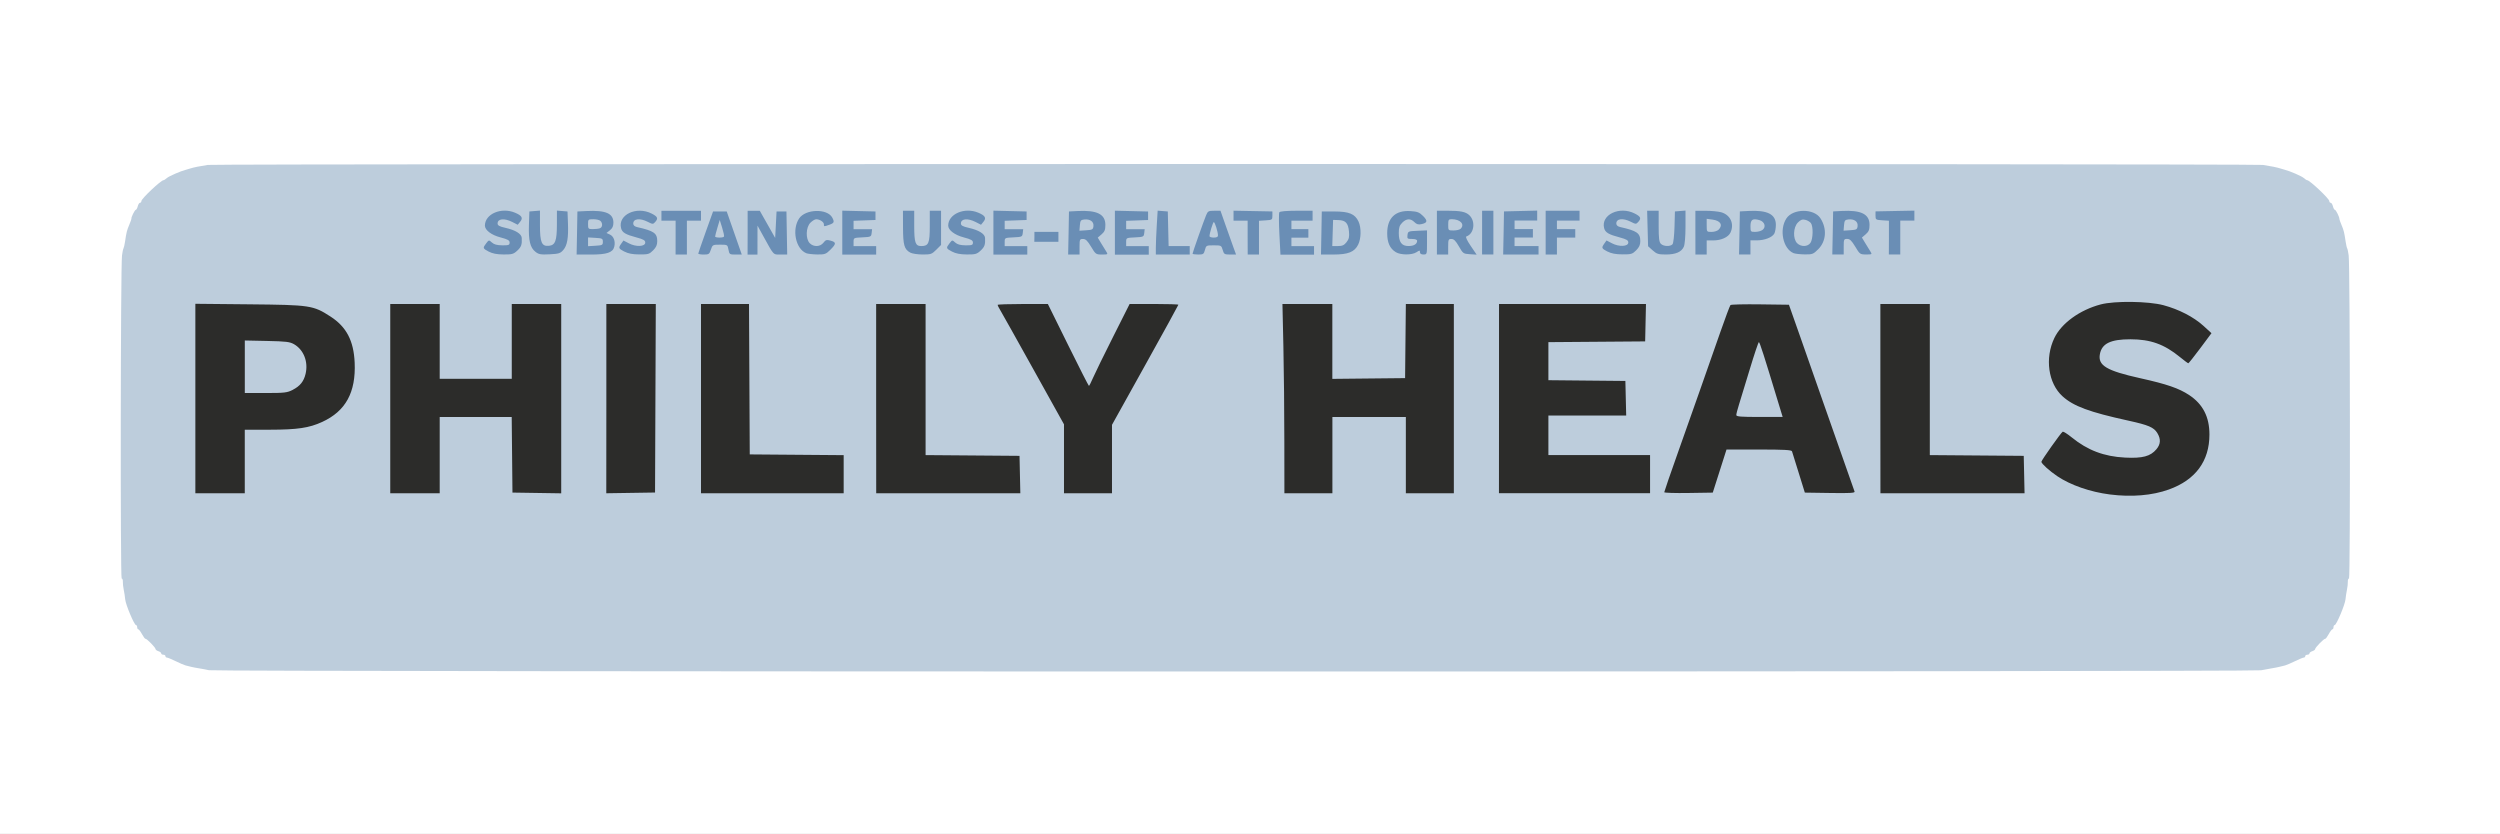
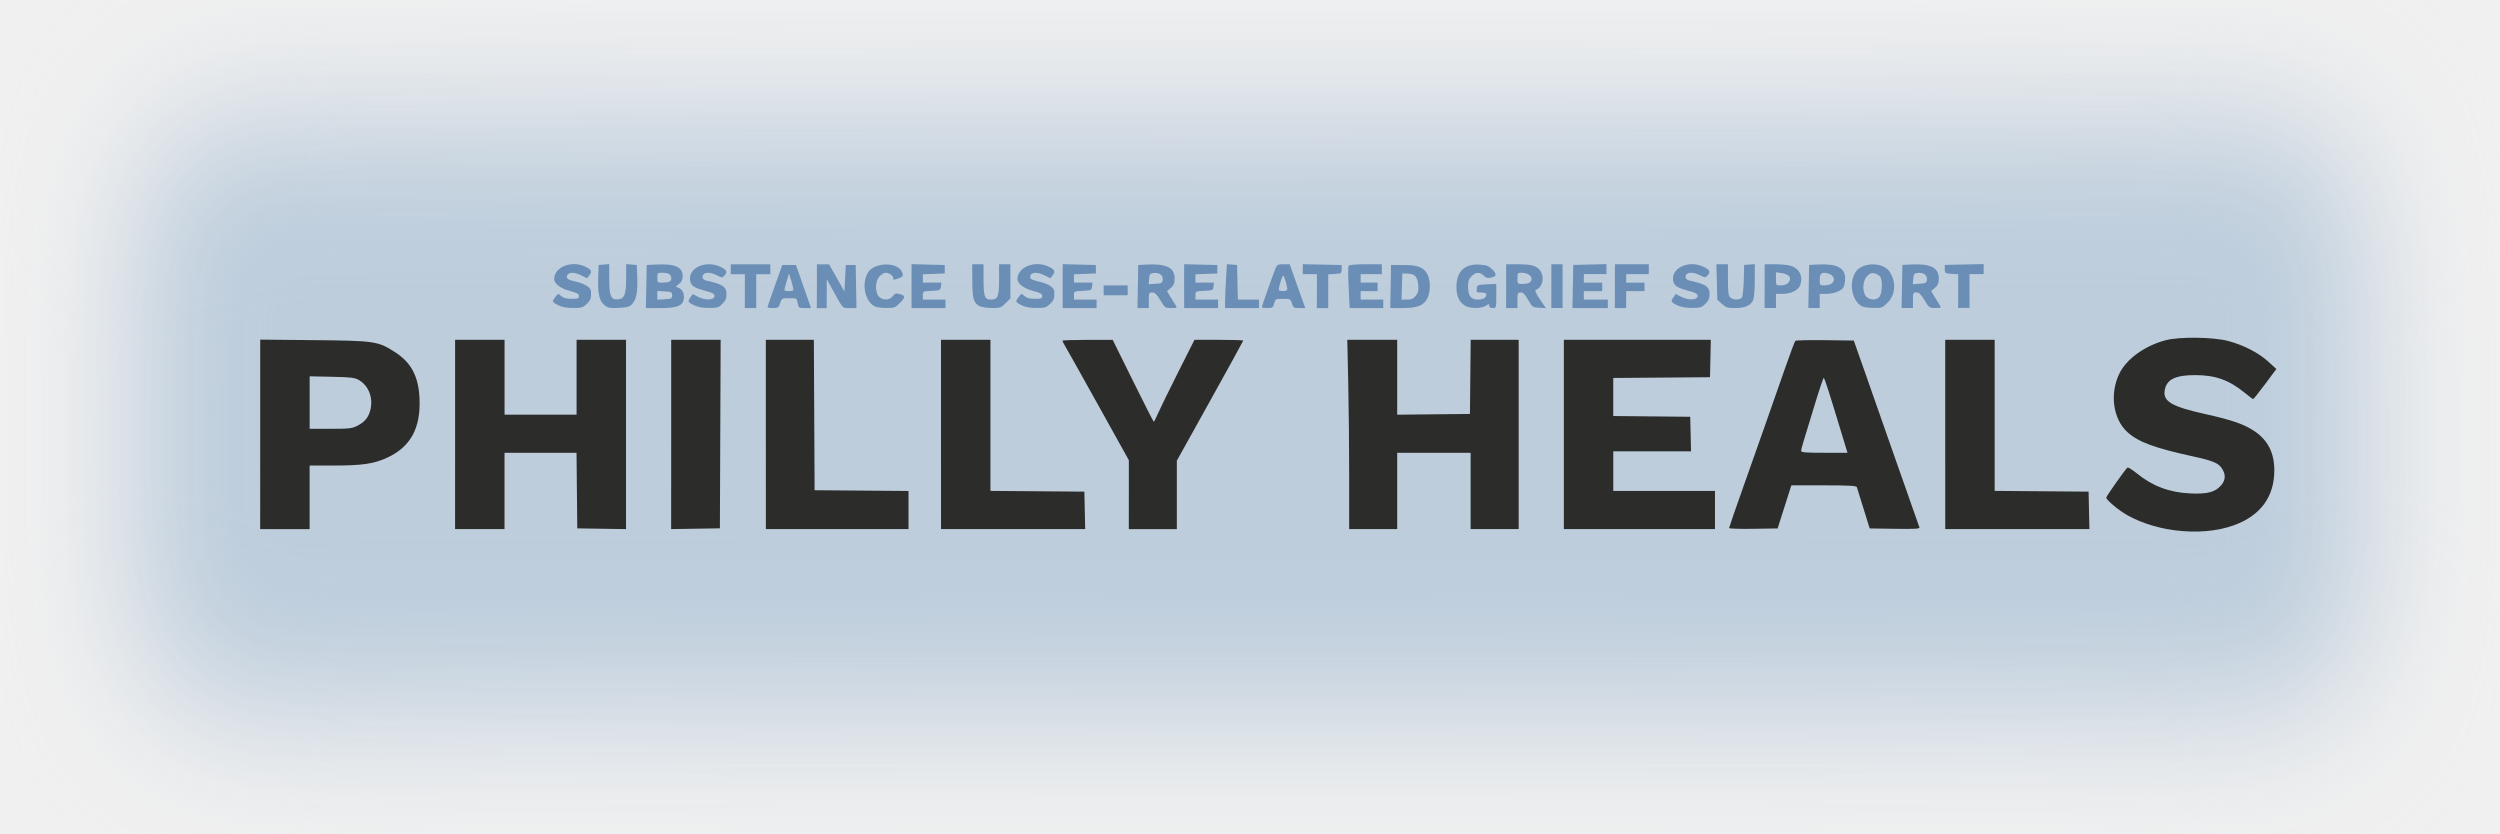
- <svg xmlns="http://www.w3.org/2000/svg" width="300" height="100" viewBox="0 0 79.375 26.458" version="1.1" id="svg1" xml:space="preserve">
-   <defs id="defs1">
-     <filter style="color-interpolation-filters:sRGB;" id="filter33" x="-8.147" y="-35.777" width="18.263" height="77.804">
-       <feFlood result="flood" in="SourceGraphic" flood-opacity="1" flood-color="rgb(1,184,237)" id="feFlood32" />
-       <feGaussianBlur result="blur" in="SourceGraphic" stdDeviation="120.124" id="feGaussianBlur32" />
-       <feOffset result="offset" in="blur" dx="34.308" dy="42.308" id="feOffset32" />
-       <feComposite result="comp1" operator="in" in="offset" in2="flood" id="feComposite32" />
-       <feComposite result="fbSourceGraphic" operator="over" in="SourceGraphic" in2="comp1" id="feComposite33" />
-       <feColorMatrix result="fbSourceGraphicAlpha" in="fbSourceGraphic" values="0 0 0 -1 0 0 0 0 -1 0 0 0 0 -1 0 0 0 0 1 0" id="feColorMatrix33" />
-       <feFlood id="feFlood33" result="flood" in="fbSourceGraphic" flood-opacity="1" flood-color="rgb(1,184,237)" />
-       <feGaussianBlur id="feGaussianBlur33" result="blur" in="fbSourceGraphic" stdDeviation="120.124" />
-       <feOffset id="feOffset33" result="offset" in="blur" dx="34.308" dy="42.308" />
-       <feComposite id="feComposite34" result="comp1" operator="in" in="offset" in2="flood" />
-       <feComposite id="feComposite35" result="comp2" operator="over" in="fbSourceGraphic" in2="comp1" />
+ <svg xmlns="http://www.w3.org/2000/svg" xml:space="preserve" viewBox="0 0 79.375 26.458">
+   <defs>
+     <filter id="a" width="1.136" height="1.596" x="-.068" y="-.298" style="color-interpolation-filters:sRGB">
+       <feGaussianBlur result="blur" stdDeviation="2 2" />
    </filter>
  </defs>
-   <rect style="fill:#ffffff;fill-rule:evenodd;stroke-width:0.265" id="rect35" width="79.375" height="26.458" x="9.643" y="1.607" transform="translate(-9.643349,-1.607225)" />
-   <g id="layer1" transform="translate(-9.643349,-1.607225)">
-     <g id="g35" transform="translate(1.319954,-23.83963)">
-       <path style="fill:#bdcddc;filter:url(#filter33)" d="m 14.966,46.728 c -0.086,-0.02 -0.228,-0.047 -0.314,-0.06 -0.086,-0.013 -0.202,-0.035 -0.258,-0.049 -0.056,-0.014 -0.136,-0.034 -0.179,-0.045 -0.043,-0.011 -0.184,-0.071 -0.314,-0.135 -0.129,-0.063 -0.255,-0.115 -0.28,-0.115 -0.025,0 -0.045,-0.02 -0.045,-0.045 0,-0.025 -0.03,-0.045 -0.067,-0.045 -0.037,0 -0.067,-0.019 -0.067,-0.042 0,-0.023 -0.04,-0.055 -0.09,-0.07 -0.049,-0.016 -0.09,-0.046 -0.09,-0.067 0,-0.049 -0.282,-0.337 -0.319,-0.326 -0.015,0.004 -0.065,-0.062 -0.111,-0.147 -0.046,-0.085 -0.099,-0.155 -0.118,-0.155 -0.019,0 -0.035,-0.03 -0.035,-0.067 0,-0.037 -0.017,-0.067 -0.037,-0.067 -0.056,0 -0.33,-0.652 -0.344,-0.818 -0.007,-0.08 -0.027,-0.217 -0.046,-0.303 -0.018,-0.086 -0.031,-0.202 -0.028,-0.258 0.003,-0.056 -0.014,-0.101 -0.038,-0.101 -0.044,0 -0.034,-9.896 0.011,-10.255 0.013,-0.103 0.034,-0.204 0.047,-0.225 0.013,-0.021 0.036,-0.119 0.05,-0.218 0.044,-0.297 0.058,-0.353 0.136,-0.538 0.041,-0.097 0.071,-0.183 0.067,-0.19 -0.016,-0.031 0.106,-0.278 0.137,-0.278 0.019,0 0.047,-0.05 0.063,-0.112 0.015,-0.062 0.048,-0.112 0.072,-0.112 0.024,0 0.044,-0.025 0.044,-0.056 0,-0.075 0.622,-0.661 0.701,-0.661 0.018,0 0.066,-0.031 0.108,-0.069 0.064,-0.058 0.446,-0.224 0.603,-0.262 0.025,-0.006 0.085,-0.024 0.135,-0.04 0.112,-0.036 0.3,-0.075 0.561,-0.114 0.264,-0.04 64.985,-0.04 65.249,0 0.26,0.039 0.448,0.078 0.561,0.114 0.049,0.016 0.11,0.034 0.135,0.04 0.157,0.038 0.54,0.204 0.603,0.262 0.042,0.038 0.091,0.069 0.108,0.069 0.079,0 0.701,0.587 0.701,0.661 0,0.031 0.02,0.056 0.044,0.056 0.024,0 0.057,0.05 0.072,0.112 0.015,0.062 0.044,0.112 0.063,0.112 0.032,0 0.148,0.236 0.142,0.289 -0.002,0.013 0.029,0.098 0.067,0.19 0.073,0.174 0.087,0.232 0.131,0.527 0.015,0.099 0.037,0.197 0.05,0.218 0.013,0.021 0.034,0.122 0.047,0.225 0.045,0.358 0.055,10.255 0.011,10.255 -0.024,0 -0.041,0.045 -0.038,0.101 0.003,0.055 -0.01,0.172 -0.028,0.258 -0.018,0.086 -0.039,0.223 -0.046,0.303 -0.014,0.166 -0.288,0.818 -0.344,0.818 -0.02,0 -0.037,0.03 -0.037,0.067 0,0.037 -0.016,0.067 -0.035,0.067 -0.019,0 -0.072,0.07 -0.118,0.155 -0.046,0.085 -0.096,0.151 -0.111,0.147 -0.037,-0.011 -0.319,0.278 -0.319,0.326 0,0.021 -0.04,0.051 -0.09,0.067 -0.049,0.016 -0.09,0.047 -0.09,0.07 0,0.023 -0.03,0.042 -0.067,0.042 -0.037,0 -0.067,0.02 -0.067,0.045 0,0.025 -0.02,0.045 -0.045,0.045 -0.025,0 -0.151,0.052 -0.28,0.115 -0.129,0.063 -0.271,0.124 -0.314,0.135 -0.043,0.011 -0.124,0.031 -0.179,0.044 -0.055,0.014 -0.161,0.035 -0.235,0.046 -0.074,0.012 -0.231,0.041 -0.349,0.064 -0.264,0.053 -64.916,0.051 -65.147,-0.002 z" id="path8" />
-       <path style="fill:#6a8eb5" d="m 23.842,33.436 c -0.193,-0.102 -0.197,-0.114 -0.081,-0.265 0.085,-0.11 0.086,-0.11 0.181,-0.024 0.068,0.062 0.163,0.087 0.329,0.089 0.202,0.002 0.233,-0.01 0.233,-0.087 0,-0.071 -0.057,-0.103 -0.291,-0.165 -0.288,-0.075 -0.494,-0.231 -0.494,-0.374 0,-0.37 0.519,-0.593 0.954,-0.411 0.22,0.092 0.264,0.167 0.168,0.285 l -0.08,0.099 -0.172,-0.088 c -0.254,-0.129 -0.467,-0.107 -0.467,0.048 0,0.062 0.058,0.095 0.246,0.137 0.321,0.072 0.514,0.191 0.521,0.321 0.011,0.214 -0.014,0.285 -0.143,0.404 -0.118,0.11 -0.166,0.123 -0.435,0.121 -0.211,-0.001 -0.352,-0.029 -0.47,-0.091 z m 1.481,0.005 C 25.155,33.308 25.101,33.086 25.117,32.587 l 0.014,-0.426 0.168,-0.014 0.168,-0.014 v 0.464 c 0,0.549 0.055,0.677 0.284,0.654 0.202,-0.02 0.253,-0.156 0.254,-0.678 l 6.61e-4,-0.44 0.168,0.014 0.168,0.014 0.014,0.359 c 0.019,0.481 -0.021,0.717 -0.147,0.863 -0.093,0.108 -0.142,0.123 -0.434,0.138 -0.285,0.014 -0.347,0.003 -0.452,-0.08 z m 1.321,-0.596 0.012,-0.684 0.291,-0.014 c 0.61,-0.03 0.852,0.075 0.852,0.37 0,0.11 -0.031,0.178 -0.11,0.24 l -0.11,0.087 0.109,0.05 c 0.122,0.055 0.18,0.22 0.138,0.388 -0.046,0.184 -0.237,0.247 -0.743,0.247 h -0.452 z m 0.82,0.28 c 0,-0.104 -0.018,-0.113 -0.235,-0.126 l -0.235,-0.014 v 0.139 0.139 l 0.235,-0.014 c 0.218,-0.013 0.235,-0.022 0.235,-0.126 z m -0.093,-0.431 c 0.084,-0.032 0.093,-0.157 0.017,-0.233 -0.03,-0.03 -0.13,-0.054 -0.224,-0.054 -0.165,0 -0.17,0.005 -0.17,0.157 0,0.149 0.008,0.157 0.153,0.157 0.084,0 0.185,-0.012 0.224,-0.027 z m 0.777,0.742 c -0.189,-0.1 -0.196,-0.117 -0.099,-0.255 l 0.069,-0.098 0.175,0.091 c 0.228,0.119 0.517,0.104 0.517,-0.026 0,-0.07 -0.055,-0.103 -0.269,-0.16 -0.359,-0.095 -0.464,-0.158 -0.499,-0.298 -0.106,-0.424 0.49,-0.708 0.972,-0.462 0.193,0.098 0.215,0.153 0.109,0.27 -0.065,0.072 -0.079,0.071 -0.234,-0.008 -0.248,-0.127 -0.46,-0.102 -0.46,0.055 0,0.055 0.043,0.094 0.123,0.112 0.536,0.121 0.639,0.193 0.639,0.448 0,0.117 -0.035,0.195 -0.131,0.291 -0.12,0.12 -0.157,0.131 -0.437,0.129 -0.216,-0.001 -0.356,-0.028 -0.474,-0.091 z m 1.626,-0.445 V 32.452 H 29.549 29.324 V 32.296 32.139 h 0.628 0.628 v 0.157 0.157 H 30.356 30.132 v 0.538 0.538 H 29.952 29.773 Z m 0.72,0.504 c 0.002,-0.018 0.108,-0.326 0.236,-0.684 l 0.233,-0.65 h 0.217 0.217 l 0.239,0.684 0.239,0.684 h -0.197 c -0.189,0 -0.198,-0.006 -0.226,-0.157 -0.029,-0.156 -0.031,-0.157 -0.268,-0.157 -0.232,0 -0.239,0.004 -0.29,0.157 -0.047,0.144 -0.066,0.157 -0.228,0.157 -0.097,0 -0.175,-0.015 -0.173,-0.034 z m 0.817,-0.538 c 0.01,-0.018 -0.017,-0.145 -0.059,-0.28 l -0.077,-0.247 -0.073,0.244 c -0.04,0.134 -0.073,0.26 -0.073,0.28 0,0.046 0.257,0.049 0.282,0.003 z m 0.75,-0.123 v -0.695 h 0.193 0.193 l 0.244,0.431 0.244,0.431 0.022,-0.42 0.022,-0.42 h 0.157 0.157 l 0.012,0.684 0.012,0.684 -0.214,-2.84e-4 c -0.238,-3.16e-4 -0.2,0.041 -0.556,-0.605 l -0.173,-0.314 -6.31e-4,0.46 -6.31e-4,0.46 h -0.157 -0.157 z m 1.861,0.652 c -0.336,-0.139 -0.462,-0.744 -0.228,-1.101 0.2,-0.305 0.896,-0.325 1.054,-0.029 0.074,0.139 0.06,0.173 -0.093,0.227 -0.177,0.062 -0.173,0.062 -0.173,-0.016 0,-0.073 -0.133,-0.159 -0.246,-0.159 -0.04,0 -0.122,0.05 -0.182,0.11 -0.146,0.146 -0.157,0.515 -0.02,0.652 0.124,0.124 0.331,0.116 0.433,-0.017 0.071,-0.092 0.102,-0.101 0.228,-0.066 0.184,0.051 0.183,0.099 -0.007,0.289 -0.14,0.14 -0.175,0.152 -0.415,0.15 -0.144,-0.002 -0.303,-0.02 -0.352,-0.04 z m 1.144,-0.654 v -0.697 l 0.527,0.013 0.527,0.013 v 0.135 0.135 l -0.348,0.013 -0.348,0.013 v 0.133 0.133 h 0.294 0.294 l -0.014,0.123 c -0.014,0.118 -0.026,0.124 -0.294,0.137 -0.278,0.013 -0.28,0.015 -0.28,0.146 v 0.132 h 0.359 0.359 v 0.135 0.135 h -0.538 -0.538 z m 2.157,0.634 C 37.033,33.362 36.996,33.23 36.994,32.665 l -0.002,-0.527 h 0.179 0.179 v 0.474 c 0,0.542 0.036,0.647 0.223,0.647 0.233,0 0.271,-0.087 0.271,-0.631 v -0.49 h 0.179 0.179 v 0.543 0.543 l -0.152,0.152 c -0.142,0.142 -0.172,0.152 -0.437,0.151 -0.157,-8.74e-4 -0.333,-0.028 -0.392,-0.061 z m 1.329,-0.03 c -0.193,-0.102 -0.197,-0.114 -0.081,-0.265 0.085,-0.11 0.086,-0.11 0.181,-0.024 0.068,0.062 0.163,0.087 0.329,0.089 0.202,0.002 0.233,-0.01 0.233,-0.087 0,-0.071 -0.057,-0.103 -0.291,-0.165 -0.288,-0.075 -0.494,-0.231 -0.494,-0.374 0,-0.37 0.519,-0.593 0.954,-0.411 0.22,0.092 0.264,0.167 0.168,0.285 l -0.08,0.099 -0.172,-0.088 c -0.254,-0.129 -0.467,-0.107 -0.467,0.048 0,0.062 0.058,0.095 0.246,0.137 0.321,0.072 0.514,0.191 0.521,0.321 0.011,0.214 -0.014,0.285 -0.143,0.404 -0.118,0.11 -0.166,0.123 -0.435,0.121 -0.211,-0.001 -0.352,-0.029 -0.47,-0.091 z m 1.312,-0.604 v -0.697 l 0.527,0.013 0.527,0.013 v 0.135 0.135 l -0.348,0.013 -0.348,0.013 v 0.133 0.133 h 0.294 0.294 l -0.014,0.123 c -0.014,0.118 -0.026,0.124 -0.294,0.137 -0.278,0.013 -0.28,0.015 -0.28,0.146 v 0.132 h 0.359 0.359 v 0.135 0.135 h -0.538 -0.538 z m 2.387,0.013 0.012,-0.684 0.269,-0.014 c 0.621,-0.033 0.887,0.099 0.887,0.44 0,0.157 -0.024,0.216 -0.121,0.3 l -0.121,0.104 0.101,0.168 c 0.056,0.092 0.13,0.213 0.165,0.268 0.063,0.099 0.06,0.101 -0.133,0.101 -0.19,0 -0.201,-0.008 -0.344,-0.247 -0.115,-0.191 -0.172,-0.247 -0.257,-0.247 -0.103,0 -0.11,0.015 -0.11,0.247 v 0.247 h -0.181 -0.181 z m 0.789,-0.221 c 0.016,-0.142 -0.108,-0.229 -0.296,-0.208 -0.105,0.012 -0.123,0.037 -0.135,0.185 l -0.014,0.171 0.216,-0.014 c 0.197,-0.013 0.217,-0.024 0.23,-0.134 z m 0.681,0.209 v -0.697 l 0.527,0.013 0.527,0.013 v 0.135 0.135 l -0.348,0.013 -0.348,0.013 v 0.133 0.133 h 0.294 0.294 l -0.014,0.123 c -0.014,0.118 -0.026,0.124 -0.294,0.137 -0.278,0.013 -0.28,0.015 -0.28,0.146 v 0.132 h 0.359 0.359 v 0.135 0.135 h -0.538 -0.538 z m 1.3,0.479 c 0,-0.119 0.013,-0.433 0.029,-0.697 l 0.029,-0.48 0.161,0.013 0.161,0.013 0.013,0.549 0.013,0.549 h 0.335 0.335 v 0.135 0.135 h -0.538 -0.538 z m 1.166,0.19 c 0,-0.034 0.348,-1.022 0.429,-1.218 0.055,-0.134 0.077,-0.146 0.259,-0.146 h 0.199 l 0.169,0.482 c 0.093,0.265 0.204,0.578 0.247,0.695 l 0.078,0.213 h -0.191 c -0.177,0 -0.194,-0.011 -0.233,-0.146 -0.041,-0.141 -0.049,-0.146 -0.284,-0.146 -0.236,0 -0.243,0.004 -0.28,0.146 -0.035,0.134 -0.053,0.146 -0.216,0.146 -0.098,0 -0.178,-0.012 -0.178,-0.027 z m 0.807,-0.585 c 0,-0.106 -0.099,-0.42 -0.132,-0.42 -0.027,0 -0.137,0.359 -0.137,0.449 0,0.024 0.061,0.044 0.135,0.044 0.095,0 0.135,-0.022 0.135,-0.073 z m 0.942,0.073 v -0.538 h -0.224 -0.224 v -0.158 -0.158 l 0.617,0.012 0.617,0.012 v 0.135 c 0,0.129 -0.009,0.135 -0.213,0.148 l -0.213,0.014 v 0.536 0.536 h -0.179 -0.179 z m 1.008,-0.108 c -0.018,-0.355 -0.019,-0.668 -0.002,-0.695 0.019,-0.031 0.221,-0.049 0.543,-0.049 h 0.513 v 0.157 0.157 h -0.336 -0.336 v 0.135 0.135 h 0.269 0.269 v 0.135 0.135 h -0.269 -0.269 v 0.135 0.135 h 0.359 0.359 v 0.135 0.135 h -0.533 -0.533 z m 1.334,-0.038 0.012,-0.684 0.404,10e-4 c 0.464,0.001 0.648,0.078 0.762,0.318 0.091,0.192 0.086,0.542 -0.011,0.735 -0.117,0.234 -0.316,0.314 -0.786,0.314 l -0.394,7e-5 z m 0.798,0.291 c 0.078,-0.099 0.093,-0.165 0.077,-0.34 -0.025,-0.265 -0.107,-0.354 -0.332,-0.361 l -0.172,-0.005 -0.013,0.415 -0.013,0.415 h 0.178 c 0.14,0 0.198,-0.026 0.275,-0.123 z m 1.563,0.317 c -0.188,-0.116 -0.272,-0.303 -0.272,-0.6 0,-0.487 0.261,-0.735 0.74,-0.703 0.219,0.014 0.282,0.039 0.398,0.155 0.154,0.154 0.142,0.217 -0.05,0.259 -0.099,0.022 -0.154,0.006 -0.224,-0.064 -0.123,-0.123 -0.252,-0.117 -0.386,0.017 -0.086,0.086 -0.11,0.157 -0.11,0.326 0,0.293 0.091,0.416 0.307,0.416 0.172,0 0.275,-0.062 0.275,-0.166 0,-0.037 -0.059,-0.058 -0.16,-0.058 -0.148,0 -0.159,-0.009 -0.146,-0.123 0.014,-0.119 0.024,-0.124 0.317,-0.137 l 0.303,-0.013 v 0.383 c 0,0.379 -0.001,0.383 -0.112,0.383 -0.073,0 -0.112,-0.025 -0.112,-0.072 0,-0.067 -0.009,-0.067 -0.111,0 -0.143,0.094 -0.505,0.092 -0.658,-0.003 z m 1.306,-0.62 v -0.695 h 0.331 c 0.419,0 0.581,0.033 0.697,0.141 0.209,0.195 0.155,0.594 -0.093,0.676 -0.033,0.011 0.019,0.124 0.137,0.298 l 0.19,0.28 -0.215,-0.014 c -0.208,-0.013 -0.219,-0.022 -0.349,-0.249 -0.101,-0.177 -0.16,-0.235 -0.237,-0.235 -0.095,0 -0.103,0.019 -0.103,0.247 v 0.247 h -0.179 -0.179 z m 0.753,-0.121 c 0.142,-0.142 -0.01,-0.305 -0.285,-0.305 -0.097,0 -0.109,0.019 -0.109,0.179 0,0.178 0.002,0.179 0.17,0.179 0.094,0 0.195,-0.024 0.224,-0.054 z m 0.682,0.121 v -0.695 h 0.179 0.179 v 0.695 0.695 H 55.558 55.379 Z m 0.683,0.011 0.012,-0.684 0.527,-0.013 0.527,-0.013 v 0.158 0.158 h -0.359 -0.359 v 0.135 0.135 h 0.291 0.291 v 0.135 0.135 H 56.702 56.41 v 0.135 0.135 h 0.381 0.381 v 0.135 0.135 H 56.611 56.049 Z m 1.335,-0.011 v -0.695 h 0.538 0.538 v 0.157 0.157 h -0.359 -0.359 v 0.135 0.135 h 0.291 0.291 v 0.135 0.135 h -0.291 -0.291 v 0.269 0.269 h -0.179 -0.179 z m 1.962,0.602 c -0.189,-0.1 -0.196,-0.117 -0.099,-0.255 l 0.069,-0.098 0.175,0.091 c 0.228,0.119 0.517,0.104 0.517,-0.026 0,-0.07 -0.055,-0.103 -0.269,-0.16 -0.359,-0.095 -0.464,-0.158 -0.499,-0.298 -0.106,-0.424 0.49,-0.708 0.972,-0.462 0.193,0.098 0.215,0.153 0.109,0.27 -0.065,0.072 -0.079,0.071 -0.234,-0.008 -0.248,-0.127 -0.46,-0.102 -0.46,0.055 0,0.055 0.043,0.094 0.123,0.112 0.536,0.121 0.639,0.193 0.639,0.448 0,0.117 -0.035,0.195 -0.131,0.291 -0.12,0.12 -0.157,0.131 -0.437,0.129 -0.216,-0.001 -0.356,-0.028 -0.474,-0.091 z m 1.436,-0.038 -0.146,-0.131 -0.015,-0.564 -0.015,-0.564 h 0.183 0.183 v 0.49 c 0,0.386 0.015,0.505 0.07,0.561 0.086,0.086 0.304,0.092 0.371,0.012 0.027,-0.032 0.054,-0.28 0.062,-0.549 l 0.013,-0.491 0.168,-0.014 0.168,-0.014 v 0.516 c 0,0.305 -0.022,0.564 -0.054,0.634 -0.076,0.167 -0.259,0.245 -0.571,0.245 -0.236,0 -0.29,-0.017 -0.417,-0.131 z m 1.356,-0.564 V 32.139 l 0.325,2.5e-4 c 0.179,1.38e-4 0.4,0.021 0.491,0.046 0.295,0.082 0.426,0.365 0.299,0.644 -0.067,0.147 -0.294,0.251 -0.55,0.251 h -0.206 v 0.224 0.224 h -0.179 -0.179 z m 0.737,-0.093 c 0.146,-0.146 0.061,-0.286 -0.192,-0.32 l -0.186,-0.025 v 0.208 c 0,0.207 7.76e-4,0.208 0.154,0.208 0.085,0 0.185,-0.032 0.224,-0.07 z m 0.663,0.104 0.012,-0.684 0.269,-0.014 c 0.607,-0.032 0.874,0.103 0.874,0.441 0,0.101 -0.022,0.225 -0.048,0.275 -0.065,0.122 -0.308,0.217 -0.556,0.217 h -0.203 v 0.224 0.224 h -0.181 -0.181 z m 0.726,-0.092 c 0.128,-0.094 0.077,-0.267 -0.094,-0.316 -0.216,-0.062 -0.283,-0.016 -0.283,0.193 0,0.175 0.005,0.181 0.148,0.181 0.082,0 0.184,-0.026 0.228,-0.059 z m 0.991,0.733 c -0.336,-0.139 -0.462,-0.744 -0.228,-1.101 0.208,-0.318 0.873,-0.323 1.079,-0.009 0.215,0.328 0.188,0.729 -0.067,0.985 -0.157,0.157 -0.185,0.168 -0.431,0.165 -0.145,-0.002 -0.303,-0.02 -0.353,-0.04 z m 0.536,-0.326 c 0.084,-0.121 0.093,-0.525 0.014,-0.629 -0.031,-0.04 -0.111,-0.087 -0.177,-0.103 -0.094,-0.023 -0.147,-0.004 -0.235,0.085 -0.15,0.15 -0.164,0.517 -0.025,0.657 0.122,0.122 0.335,0.117 0.423,-0.01 z m 0.708,-0.315 0.012,-0.684 0.269,-0.014 c 0.621,-0.033 0.887,0.099 0.887,0.44 0,0.157 -0.024,0.216 -0.121,0.3 l -0.121,0.104 0.101,0.168 c 0.056,0.092 0.13,0.213 0.165,0.268 0.063,0.099 0.06,0.101 -0.133,0.101 -0.19,0 -0.201,-0.008 -0.344,-0.247 -0.115,-0.191 -0.172,-0.247 -0.257,-0.247 -0.103,0 -0.11,0.015 -0.11,0.247 v 0.247 h -0.181 -0.181 z m 0.789,-0.221 c 0.016,-0.142 -0.108,-0.229 -0.296,-0.208 -0.105,0.012 -0.123,0.037 -0.135,0.185 l -0.014,0.171 0.216,-0.014 c 0.197,-0.013 0.217,-0.024 0.23,-0.134 z m 0.995,0.369 v -0.536 l -0.213,-0.014 c -0.204,-0.013 -0.213,-0.02 -0.213,-0.148 v -0.135 l 0.617,-0.012 0.617,-0.012 v 0.158 0.158 h -0.224 -0.224 v 0.538 0.538 H 68.473 68.294 Z m -27.131,-0.025 v -0.157 h 0.381 0.381 v 0.157 0.157 H 41.544 41.163 Z" id="path7" />
-       <path style="fill:#2c2c2a" d="m 75.312,41.146 c -0.622,-0.079 -1.247,-0.296 -1.669,-0.58 -0.247,-0.166 -0.506,-0.4 -0.506,-0.457 0,-0.046 0.618,-0.919 0.675,-0.954 0.022,-0.013 0.152,0.067 0.289,0.179 0.501,0.408 1.029,0.608 1.692,0.641 0.557,0.028 0.807,-0.039 0.997,-0.265 0.135,-0.16 0.144,-0.324 0.029,-0.513 -0.111,-0.183 -0.281,-0.255 -0.924,-0.396 -1.236,-0.271 -1.736,-0.456 -2.085,-0.771 -0.456,-0.412 -0.569,-1.211 -0.26,-1.853 0.225,-0.468 0.808,-0.89 1.471,-1.065 0.441,-0.117 1.517,-0.103 1.993,0.025 0.491,0.132 0.957,0.373 1.265,0.652 l 0.259,0.236 -0.356,0.478 c -0.196,0.263 -0.367,0.478 -0.38,0.478 -0.013,0 -0.133,-0.089 -0.266,-0.198 -0.497,-0.407 -0.934,-0.564 -1.572,-0.564 -0.63,4.12e-4 -0.906,0.134 -0.969,0.47 -0.068,0.362 0.21,0.528 1.281,0.766 0.85,0.189 1.227,0.319 1.554,0.535 0.435,0.288 0.643,0.692 0.643,1.252 0,0.844 -0.44,1.441 -1.287,1.746 -0.53,0.191 -1.183,0.246 -1.874,0.158 z M 14.526,38.1 v -3.008 l 1.715,0.017 c 1.937,0.019 2.025,0.032 2.576,0.388 0.505,0.327 0.736,0.766 0.767,1.462 0.042,0.945 -0.285,1.543 -1.033,1.885 -0.414,0.19 -0.786,0.245 -1.66,0.246 l -0.796,7.78e-4 v 1.009 1.009 H 15.31 14.526 Z m 3.093,-0.277 c 0.232,-0.119 0.35,-0.266 0.407,-0.508 0.089,-0.379 -0.057,-0.757 -0.361,-0.936 -0.137,-0.08 -0.248,-0.094 -0.863,-0.107 l -0.706,-0.015 v 0.834 0.834 h 0.663 c 0.599,0 0.682,-0.01 0.861,-0.101 z m 3.095,0.28 v -3.005 h 0.785 0.785 v 1.188 1.188 h 1.144 1.144 v -1.188 -1.188 h 0.785 0.785 v 3.006 3.006 l -0.774,-0.012 -0.774,-0.012 -0.012,-1.2 -0.012,-1.2 h -1.143 -1.143 v 1.211 1.211 H 21.499 20.714 Z m 6.861,0.001 v -3.006 h 0.785 0.785 l -0.012,2.993 -0.012,2.993 -0.774,0.012 -0.774,0.012 z m 3.005,-0.001 v -3.005 h 0.762 0.762 l 0.012,2.388 0.012,2.388 1.491,0.012 1.491,0.012 v 0.605 0.605 h -2.265 -2.265 z m 5.561,0 v -3.005 h 0.785 0.785 v 2.399 2.399 l 1.491,0.012 1.491,0.012 0.013,0.594 0.013,0.594 h -2.288 -2.288 z m 5.964,1.911 V 38.919 L 41.136,37.177 c -0.533,-0.958 -1.007,-1.805 -1.054,-1.882 -0.047,-0.077 -0.085,-0.153 -0.085,-0.168 0,-0.016 0.359,-0.028 0.798,-0.028 H 41.593 l 0.642,1.3 c 0.353,0.715 0.651,1.3 0.662,1.3 0.011,0 0.07,-0.116 0.131,-0.258 0.061,-0.142 0.347,-0.727 0.636,-1.3 l 0.525,-1.043 h 0.774 c 0.426,0 0.774,0.011 0.774,0.024 0,0.013 -0.474,0.876 -1.054,1.918 l -1.054,1.895 v 1.086 1.086 h -0.762 -0.762 z m 6.996,-0.558 c 0,-0.909 -0.013,-2.261 -0.03,-3.005 l -0.03,-1.353 h 0.792 0.792 v 1.189 1.189 l 1.155,-0.012 1.155,-0.012 0.012,-1.177 0.012,-1.177 h 0.762 0.762 v 3.005 3.005 h -0.762 -0.762 v -1.211 -1.211 h -1.166 -1.166 v 1.211 1.211 h -0.762 -0.762 z m 6.816,-1.353 v -3.005 h 2.333 2.333 l -0.013,0.594 -0.013,0.594 -1.536,0.012 -1.536,0.012 v 0.604 0.604 l 1.222,0.012 1.222,0.012 0.013,0.549 0.013,0.549 h -1.235 -1.235 v 0.628 0.628 h 1.614 1.614 v 0.605 0.605 h -2.399 -2.399 z m 5.247,2.97 c 0,-0.02 0.2,-0.601 0.445,-1.29 0.478,-1.347 0.872,-2.466 1.333,-3.787 0.159,-0.456 0.305,-0.845 0.324,-0.864 0.019,-0.019 0.444,-0.029 0.945,-0.022 l 0.911,0.012 0.348,0.987 c 0.192,0.543 0.513,1.461 0.715,2.04 0.319,0.917 0.96,2.739 1.021,2.905 0.017,0.045 -0.146,0.055 -0.779,0.045 l -0.8,-0.012 -0.195,-0.628 c -0.107,-0.345 -0.203,-0.653 -0.213,-0.684 -0.014,-0.043 -0.263,-0.056 -1.048,-0.056 h -1.031 l -0.218,0.684 -0.218,0.684 -0.771,0.012 c -0.424,0.007 -0.771,-0.004 -0.771,-0.025 z m 3.612,-2.869 c -0.438,-1.448 -0.581,-1.895 -0.608,-1.895 -0.016,0 -0.147,0.388 -0.29,0.863 -0.143,0.475 -0.298,0.982 -0.344,1.127 -0.046,0.145 -0.083,0.291 -0.083,0.325 0,0.05 0.143,0.061 0.736,0.061 h 0.736 z m 3.249,-0.101 v -3.005 h 0.785 0.785 v 2.399 2.399 l 1.491,0.012 1.491,0.012 0.013,0.594 0.013,0.594 h -2.288 -2.288 z" id="path6" />
-     </g>
-   </g>
+   <path d="M37.863 60.285c-.086-.02-.228-.047-.314-.06-.086-.013-.202-.035-.258-.049-.056-.014-.136-.034-.179-.045-.043-.011-.184-.071-.314-.135-.129-.063-.255-.115-.28-.115-.025 0-.045-.02-.045-.045 0-.025-.03-.045-.067-.045s-.067-.019-.067-.042c0-.023-.04-.055-.09-.07-.049-.016-.09-.046-.09-.067 0-.049-.282-.337-.319-.326-.015.004-.065-.062-.111-.147-.046-.085-.099-.155-.118-.155-.019 0-.035-.03-.035-.067s-.017-.067-.037-.067c-.056 0-.33-.652-.344-.818-.007-.08-.027-.217-.046-.303-.018-.086-.031-.202-.028-.258.003-.056-.014-.101-.038-.101-.044 0-.034-9.896.011-10.255.013-.103.034-.204.047-.225.013-.021.036-.119.05-.218.044-.297.058-.353.136-.538.041-.097.071-.183.067-.19-.016-.031.106-.278.137-.278.019 0 .047-.05.063-.112.015-.062.048-.112.072-.112.024 0 .044-.025.044-.056 0-.075.622-.661.701-.661.018 0 .066-.031.108-.069.064-.058.446-.224.603-.262.025-.006.085-.024.135-.04.112-.036.3-.075.561-.114.264-.04 64.985-.04 65.249 0 .26.039.448.078.561.114.049.016.11.034.135.04.157.038.54.204.603.262.042.038.091.069.108.069.079 0 .701.587.701.661 0 .031.02.056.044.056.024 0 .057.05.072.112.015.062.044.112.063.112.032 0 .148.236.142.289-.001.013.029.098.067.19.073.174.087.232.131.527.015.099.037.197.051.218.013.021.034.122.047.225.045.358.055 10.255.011 10.255-.024 0-.041.045-.038.101.003.055-.01.172-.028.258-.018.086-.039.223-.046.303-.014.166-.288.818-.344.818-.02 0-.037.03-.037.067s-.016.067-.035.067c-.019 0-.072.07-.118.155-.046.085-.096.151-.111.147-.037-.011-.319.278-.319.326 0 .021-.04.051-.09.067-.049.016-.09.047-.09.07s-.03.042-.067.042-.067.02-.067.045c0 .025-.02.045-.045.045-.025 0-.151.052-.28.115-.129.063-.271.124-.314.135-.043.011-.124.03-.179.044-.056.014-.161.035-.235.046-.074.012-.231.041-.349.064-.264.053-64.916.051-65.147-.002z" style="fill:#bdcddc;filter:url(#a)" transform="matrix(1 0 0 1.17022 -30.75522 -47.93514)" />
+   <path d="M53.473 144.388c-.193-.102-.197-.114-.081-.265.085-.11.086-.11.181-.024.068.062.163.087.329.088.202.001.233-.01.233-.087 0-.071-.057-.103-.291-.165-.288-.075-.494-.231-.494-.374 0-.37.519-.593.954-.411.22.092.264.167.168.285l-.08.099-.172-.088c-.254-.129-.467-.107-.467.048 0 .062.058.095.246.137.321.072.514.191.521.321.011.214-.014.285-.143.404-.118.11-.166.123-.435.121-.211-.001-.352-.029-.47-.091zm1.481.005c-.169-.133-.222-.355-.206-.854l.014-.426.168-.014.168-.014v.464c0 .549.055.677.284.654.202-.02.253-.156.254-.678l.001-.44.168.014.168.014.014.359c.019.481-.021.717-.147.863-.093.108-.142.123-.434.138-.285.014-.347.003-.452-.08zm1.321-.596.012-.684.291-.014c.61-.03.852.075.852.37 0 .11-.031.178-.11.24l-.11.087.109.05c.122.056.18.22.138.388-.046.184-.237.247-.743.247h-.452zm.82.28c0-.104-.018-.113-.235-.126l-.235-.014v.278l.235-.014c.218-.013.235-.022.235-.126zm-.093-.431c.084-.032.093-.157.017-.233-.03-.03-.13-.054-.224-.054-.165 0-.17.005-.17.157 0 .149.008.157.153.157.084 0 .185-.012.224-.027zm.777.742c-.189-.1-.196-.117-.099-.255l.069-.098.175.091c.228.119.517.104.517-.026 0-.07-.055-.103-.269-.16-.359-.095-.464-.158-.499-.298-.106-.424.49-.708.972-.462.193.098.215.153.109.27-.065.072-.079.071-.234-.008-.248-.127-.46-.102-.46.054 0 .055.043.094.123.112.536.121.639.193.639.448 0 .117-.035.195-.131.291-.12.12-.157.131-.437.129-.216-.001-.356-.028-.474-.091zm1.626-.445v-.538h-.448v-.314h1.256v.314h-.448v1.076H59.403zm.72.504c.002-.018.108-.326.236-.684l.233-.65H61.028l.239.684.239.684h-.197c-.189 0-.198-.006-.226-.157-.029-.156-.031-.157-.268-.157-.232 0-.239.004-.29.157-.047.144-.066.157-.228.157-.097 0-.175-.015-.173-.034zm.817-.538c.01-.018-.017-.145-.059-.28l-.077-.247-.073.244c-.04.134-.073.26-.073.28 0 .046.257.049.282.003zm.75-.123v-.695h.386l.244.431.244.431.022-.42.022-.42H62.924l.012.684.012.684-.214-0c-.238-0-.2.041-.556-.605l-.173-.314-.001.46-.001.46h-.314Zm1.861.652c-.336-.139-.462-.744-.228-1.101.2-.305.896-.325 1.054-.029.074.139.06.173-.093.227-.177.062-.173.062-.173-.017 0-.073-.133-.159-.246-.159-.04 0-.122.05-.182.11-.146.146-.157.515-.02.652.124.124.331.116.433-.017.071-.092.102-.101.228-.066.184.051.183.099-.007.289-.14.14-.175.152-.415.15-.144-.002-.303-.019-.352-.04zm1.144-.654v-.697l.527.013.527.013V143.382l-.348.013-.348.013v.265h.589l-.014.123c-.014.118-.026.124-.294.137-.278.013-.28.015-.28.146v.132h.718V144.481h-1.076Zm2.157.634c-.189-.105-.226-.236-.228-.801l-.002-.527H66.982v.474c0 .542.036.647.223.647.233 0 .271-.087.271-.631v-.49h.359v1.085l-.152.152c-.142.142-.172.152-.437.151-.157-.001-.333-.028-.392-.061zm1.329-.03c-.193-.102-.197-.114-.081-.265.085-.11.086-.11.181-.024.068.062.163.087.329.088.202.001.233-.01.233-.087 0-.071-.057-.103-.291-.165-.288-.075-.494-.231-.494-.374 0-.37.519-.593.954-.411.22.092.264.167.168.285l-.08.099-.172-.088c-.254-.129-.467-.107-.467.048 0 .062.058.095.246.137.321.072.514.191.521.321.011.214-.014.285-.143.404-.118.11-.166.123-.435.121-.211-.001-.352-.029-.47-.091zm1.312-.604v-.697l.527.013.527.013v.269l-.348.013-.348.013v.265h.589l-.014.123c-.014.118-.026.124-.294.137-.278.013-.28.015-.28.146v.132h.718V144.481h-1.076zm2.387.013.012-.684.269-.014c.621-.033.887.099.887.44 0 .157-.024.216-.121.3l-.121.104.101.168c.056.092.13.213.165.268.063.099.06.101-.133.101-.19 0-.201-.008-.344-.247-.115-.191-.172-.247-.257-.247-.103 0-.11.015-.11.247v.247h-.361zm.789-.221c.016-.142-.108-.229-.296-.208-.105.012-.123.037-.135.185l-.014.171.216-.014c.197-.013.217-.025.23-.134zm.681.209v-.697l.527.013.527.013V143.382l-.348.013-.348.013v.265h.589l-.014.123c-.014.118-.026.124-.294.137-.278.013-.28.015-.28.146v.132h.718V144.481h-1.076zm1.3.479c0-.119.013-.433.029-.697l.029-.48.161.013.161.013.013.549.013.549h.67V144.481h-1.076zm1.166.19c0-.034.348-1.022.429-1.218.055-.134.077-.146.259-.146h.199l.169.482c.093.265.204.578.247.695l.078.213h-.191c-.177 0-.194-.011-.233-.146-.041-.141-.049-.146-.284-.146-.236 0-.243.004-.28.146-.035.134-.053.146-.216.146-.098 0-.178-.012-.178-.027zm.807-.585c0-.106-.099-.42-.132-.42-.027 0-.137.359-.137.449 0 .024.061.044.135.044.095 0 .135-.022.135-.073zm.942.073v-.538h-.448v-.316l.617.013.617.013v.135c0 .129-.009.135-.213.148l-.213.014v1.071H77.565Zm1.008-.108c-.018-.355-.019-.668-.002-.695.019-.031.221-.049.543-.049h.513v.314h-.673v.269h.538V143.943h-.538v.269h.718V144.481h-1.067zm1.334-.038.012-.684.404.001c.464.001.648.078.762.318.091.192.086.542-.011.735-.117.234-.316.314-.786.314l-.394 0zm.798.291c.078-.099.093-.165.077-.34-.025-.265-.107-.354-.332-.361l-.172-.005-.013.415-.013.415h.178c.14 0 .198-.026.275-.123zm1.563.317c-.188-.116-.272-.303-.272-.6 0-.487.261-.735.74-.703.219.014.282.039.398.155.154.154.142.217-.05.259-.099.022-.154.006-.224-.064-.123-.123-.252-.117-.386.018-.086.086-.11.157-.11.326 0 .293.091.416.307.416.172 0 .275-.062.275-.166 0-.037-.059-.058-.16-.058-.148 0-.159-.009-.146-.123.014-.119.024-.124.317-.137l.303-.013v.383c0 .379-.001.383-.112.383-.073 0-.112-.025-.112-.072 0-.067-.009-.067-.111 0-.143.094-.505.092-.658-.003zm1.306-.62v-.695h.331c.419 0 .581.033.697.141.209.195.155.594-.093.676-.033.011.019.124.137.298l.19.28-.215-.014c-.208-.013-.219-.022-.349-.249-.101-.177-.16-.235-.237-.235-.095 0-.103.019-.103.247v.247H83.575zm.753-.121c.142-.142-.01-.305-.285-.305-.097 0-.109.019-.109.179 0 .178.002.179.17.179.094 0 .195-.024.224-.054zm.682.121v-.695H85.368v1.39H85.01zm.683.011.012-.684.527-.013.527-.013v.317h-.718V143.674h.583v.269h-.583V144.212h.762V144.481h-1.123zm1.335-.011v-.695h1.076v.314h-.718V143.674H87.969V143.943H87.386v.538h-.359Zm1.962.602c-.189-.1-.196-.117-.099-.255l.069-.098.175.091c.228.119.517.104.517-.026 0-.07-.055-.103-.269-.16-.359-.095-.464-.158-.499-.298-.106-.424.49-.708.972-.462.193.098.215.153.109.27-.065.072-.079.071-.234-.008-.248-.127-.46-.102-.46.054 0 .055.043.094.123.112.536.121.639.193.639.448 0 .117-.035.195-.131.291-.12.12-.157.131-.437.129-.216-.001-.356-.028-.474-.091zm1.436-.038-.146-.131-.015-.564-.015-.564h.366v.49c0 .386.015.505.07.561.086.086.304.092.371.012.027-.032.054-.28.062-.549l.013-.491.168-.014.168-.014v.516c0 .305-.022.564-.054.634-.076.167-.259.245-.571.245-.236 0-.29-.017-.417-.131zm1.356-.564v-.695l.325 0c.179 0.0.4.021.491.046.295.082.426.365.299.644-.067.147-.294.251-.55.251h-.206v.448H91.781Zm.737-.093c.146-.146.061-.286-.192-.32l-.186-.025v.208c0 .207.001.208.154.208.085 0 .185-.032.224-.07zm.663.104.012-.684.269-.014c.607-.032.874.103.874.441 0 .101-.022.225-.048.275-.065.122-.308.217-.556.217h-.203v.448h-.361zm.726-.092c.128-.094.077-.267-.094-.316-.216-.062-.283-.016-.283.193 0 .175.005.181.148.181.082 0 .184-.026.228-.059zm.991.733c-.336-.139-.462-.744-.228-1.101.208-.318.873-.323 1.079-.009.215.328.188.729-.067.985-.157.157-.185.168-.431.165-.145-.002-.303-.019-.353-.04zm.536-.326c.084-.121.093-.525.014-.629-.031-.04-.111-.086-.177-.103-.094-.023-.147-.004-.235.085-.15.15-.164.517-.025.657.122.122.335.117.423-.01zm.708-.315.012-.684.269-.014c.621-.033.887.099.887.44 0 .157-.024.216-.121.3l-.121.104.101.168c.056.092.13.213.165.268.063.099.06.101-.133.101-.19 0-.201-.008-.344-.247-.115-.191-.172-.247-.257-.247-.103 0-.11.015-.11.247v.247h-.361zm.789-.221c.016-.142-.108-.229-.296-.208-.105.012-.123.037-.135.185l-.014.171.216-.014c.197-.013.217-.025.23-.134zm.995.369v-.536l-.213-.014c-.204-.013-.213-.019-.213-.148v-.135l.617-.013.617-.013v.316h-.448v1.076H97.925zm-27.131-.025v-.157h.762v.314h-.762z" style="fill:#6a8eb5" transform="translate(-35.75547 -134.6994)" />
+   <path d="M104.804 151.536c-.622-.079-1.247-.296-1.669-.58-.247-.166-.506-.4-.506-.457 0-.046.618-.919.675-.954.021-.013.152.067.289.179.501.408 1.029.608 1.692.641.557.028.807-.039.997-.265.135-.16.144-.324.029-.513-.111-.183-.281-.255-.924-.396-1.236-.271-1.736-.456-2.085-.771-.456-.412-.569-1.211-.26-1.853.225-.468.808-.89 1.471-1.065.441-.117 1.517-.103 1.993.025.491.132.957.373 1.265.652l.259.236-.356.478c-.196.263-.367.478-.38.478-.013 0-.133-.089-.266-.198-.497-.407-.934-.564-1.572-.564-.63 0-.906.134-.969.47-.068.362.21.528 1.281.766.85.189 1.227.319 1.554.535.435.288.643.692.643 1.252 0 .844-.44 1.441-1.287 1.746-.53.191-1.183.246-1.874.158zm-60.787-3.046v-3.008l1.715.017c1.937.019 2.025.032 2.576.388.505.327.736.766.767 1.462.042.945-.285 1.543-1.033 1.885-.414.19-.786.245-1.66.246l-.796.001v2.018h-1.57zm3.093-.277c.232-.119.35-.266.407-.508.089-.379-.057-.757-.361-.936-.137-.08-.248-.094-.863-.107l-.706-.015v1.667h.663c.599 0 .682-.01.861-.101zm3.095.28v-3.005h1.57v2.377h2.287v-2.377H55.632v6.011l-.774-.012-.774-.012-.012-1.2-.012-1.2h-2.286v2.422h-1.57zm6.861.001v-3.006h1.57l-.012 2.993-.012 2.993-.774.012-.774.012zm3.005-.001v-3.005h1.524l.012 2.388.012 2.388 1.491.012 1.491.012v1.21h-4.529zm5.561 0v-3.005h1.57v4.797l1.491.012 1.491.012.013.594.013.594h-4.577zm5.964 1.911v-1.094l-.969-1.742c-.533-.958-1.007-1.805-1.054-1.882-.047-.077-.085-.153-.085-.168 0-.016.359-.028.798-.028h.798l.642 1.3c.353.715.651 1.3.662 1.3.011 0 .07-.116.131-.258.061-.142.347-.727.636-1.3l.525-1.043h.774c.426 0 .774.011.774.024 0 .013-.474.876-1.054 1.918l-1.054 1.895v2.173h-1.525zm6.996-.558c0-.909-.013-2.261-.03-3.005l-.03-1.353h1.584v2.378l1.155-.012 1.155-.012.012-1.177.012-1.177h1.523v6.009h-1.525v-2.422h-2.332v2.422h-1.525zm6.816-1.353v-3.005h4.666l-.013.594-.013.594-1.536.012-1.536.012v1.208l1.222.012 1.222.012.013.549.013.549h-2.469V150.287h3.229v1.211h-4.798zm5.247 2.97c0-.02.2-.601.445-1.29.478-1.347.872-2.466 1.333-3.787.159-.456.305-.845.324-.864.019-.019.444-.029.945-.022l.911.012.348.987c.192.543.513 1.461.715 2.04.319.917.96 2.739 1.021 2.905.017.045-.146.055-.779.045l-.8-.012-.195-.628c-.107-.345-.203-.653-.213-.684-.014-.043-.263-.056-1.048-.056h-1.031l-.218.684-.218.684-.771.012c-.424.007-.771-.004-.771-.025zm3.612-2.869c-.438-1.448-.581-1.895-.608-1.895-.016 0-.147.388-.29.863-.143.475-.298.982-.344 1.127-.046.145-.083.291-.083.325 0 .05.143.061.736.061h.736zm3.249-.101v-3.005H99.086v4.797l1.491.012 1.491.012.013.594.013.594h-4.577z" style="fill:#2c2c2a" transform="translate(-35.75547 -134.6994)" />
</svg>
